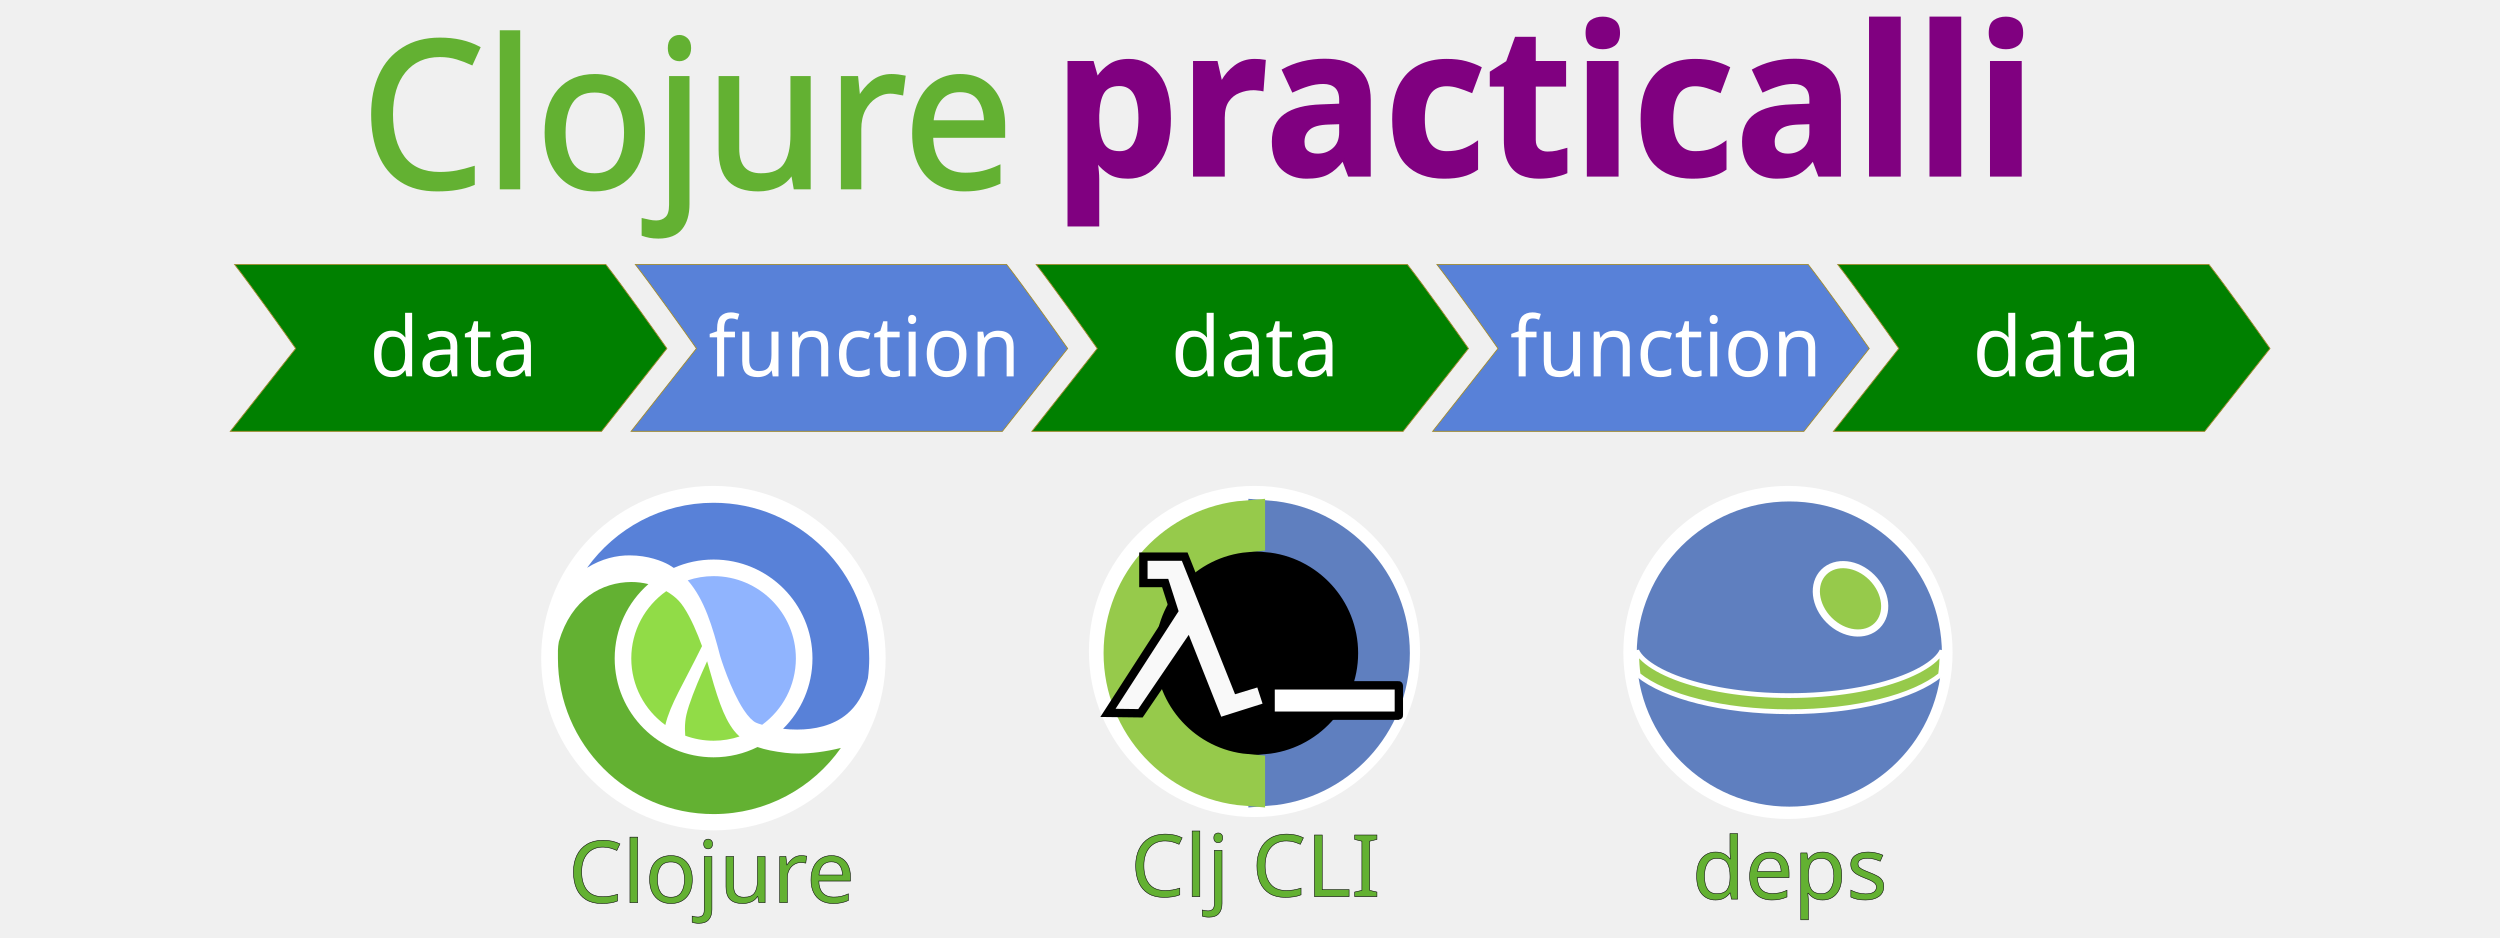
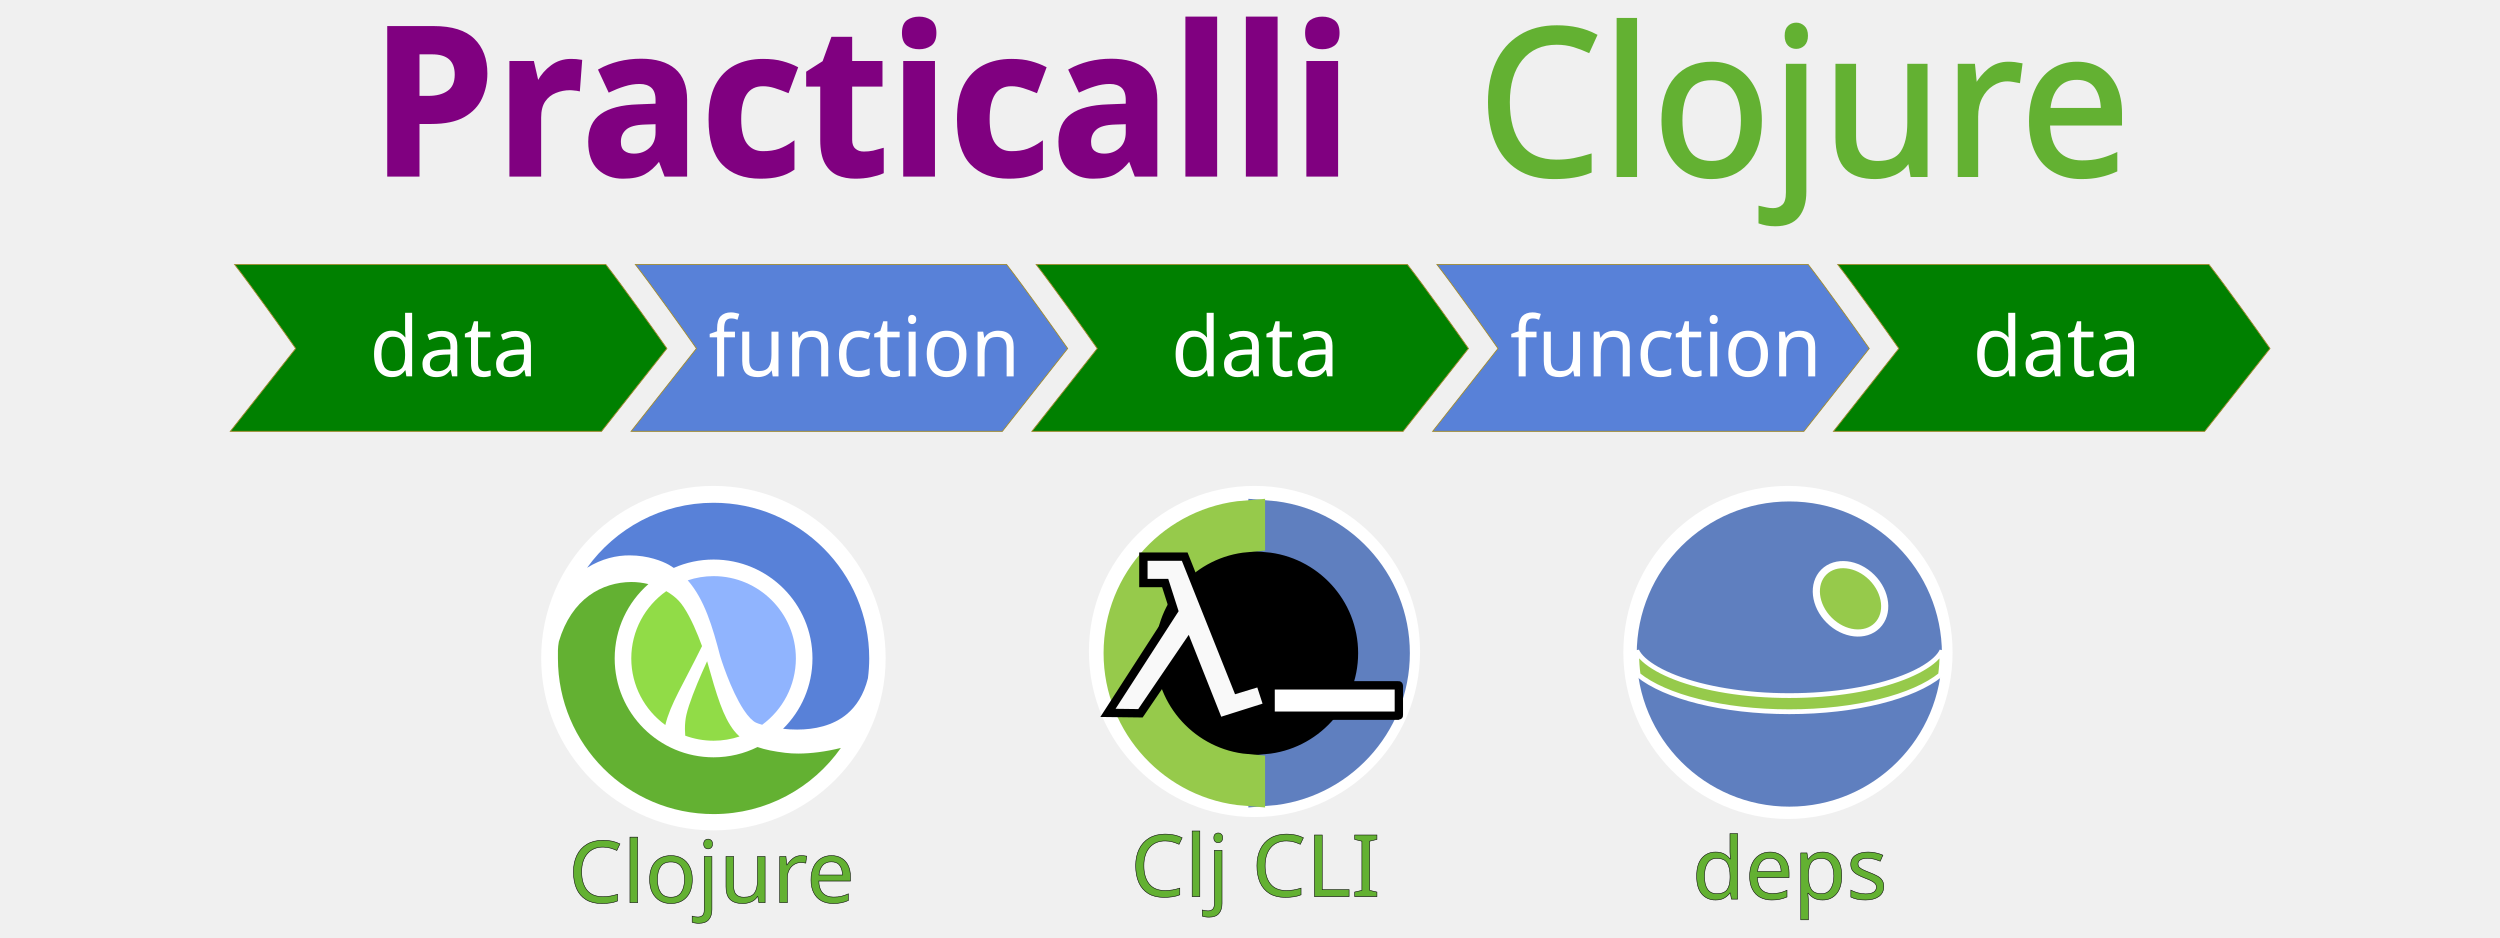
<svg xmlns="http://www.w3.org/2000/svg" xmlns:xlink="http://www.w3.org/1999/xlink" width="800" height="300" viewBox="0 0 211.667 79.375" version="1.1" id="svg8">
  <defs id="defs2">
    <marker orient="auto" refY="0.0" refX="0.0" id="marker6377" style="overflow:visible;">
      <path id="path6375" style="fill-rule:evenodd;stroke-width:0.625;stroke-linejoin:round;stroke:#000000;stroke-opacity:1;fill:#008000;fill-opacity:1" d="M 8.719,4.034 L -2.207,0.016 L 8.719,-4.002 C 6.973,-1.63 6.983,1.616 8.719,4.034 z " transform="scale(1.1) rotate(180) translate(1,0)" />
    </marker>
    <marker orient="auto" refY="0.0" refX="0.0" id="Arrow2Lend" style="overflow:visible;">
      <path id="path5346" style="fill-rule:evenodd;stroke-width:0.625;stroke-linejoin:round;stroke:#000000;stroke-opacity:1;fill:#008000;fill-opacity:1" d="M 8.719,4.034 L -2.207,0.016 L 8.719,-4.002 C 6.973,-1.63 6.983,1.616 8.719,4.034 z " transform="scale(1.1) rotate(180) translate(1,0)" />
    </marker>
    <linearGradient id="linearGradient4221">
      <stop id="stop4223" offset="0" style="stop-color:#c0c0dc;stop-opacity:1" />
      <stop style="stop-color:#c0c0dd;stop-opacity:1" offset="0.114" id="stop4225" />
      <stop id="stop4227" offset="0.479" style="stop-color:#a191bf;stop-opacity:1" />
      <stop id="stop4229" offset="1" style="stop-color:#625681;stop-opacity:1" />
    </linearGradient>
    <linearGradient gradientTransform="matrix(0.4887125,0,0,0.4887125,7.567404,560.782)" xlink:href="#linearGradient4274" id="linearGradient7595" x1="-0.654" y1="934.566" x2="46.893" y2="951.898" gradientUnits="userSpaceOnUse" />
    <linearGradient id="linearGradient4274">
      <stop id="stop4276" offset="0" style="stop-color:#eeeeec;stop-opacity:1" />
      <stop style="stop-color:#eeeeec;stop-opacity:1" offset="0.084" id="stop4181" />
      <stop id="stop4280" offset="0.351" style="stop-color:#eeeeec;stop-opacity:1" />
      <stop id="stop4282" offset="1" style="stop-color:#e0d5d5;stop-opacity:1" />
    </linearGradient>
    <linearGradient xlink:href="#linearGradient7589" id="linearGradient4317" x1="303.644" y1="608.878" x2="396.91" y2="672.258" gradientUnits="userSpaceOnUse" gradientTransform="matrix(0.1922971,0.06206447,-0.1003191,0.1702386,27.9476,914.5521)" />
    <linearGradient id="linearGradient7589">
      <stop id="stop7591" offset="0" style="stop-color:#351347;stop-opacity:1" />
      <stop id="stop7593" offset="1" style="stop-color:#5c3566;stop-opacity:0;" />
    </linearGradient>
    <linearGradient xlink:href="#linearGradient4311" id="linearGradient4301" x1="306.884" y1="425.158" x2="377.032" y2="364.663" gradientUnits="userSpaceOnUse" gradientTransform="matrix(0.07485012,0.08932098,-0.08626544,0.06221301,53.22269,961.6441)" />
    <linearGradient id="linearGradient4311">
      <stop style="stop-color:#351e47;stop-opacity:1" offset="0" id="stop4313" />
      <stop style="stop-color:#5c3566;stop-opacity:0;" offset="1" id="stop4315" />
    </linearGradient>
    <linearGradient xlink:href="#linearGradient4274" id="linearGradient4230" x1="267.654" y1="527.335" x2="329.167" y2="429.496" gradientUnits="userSpaceOnUse" gradientTransform="matrix(0.1515328,0.0143268,-0.0143268,0.1515328,-12.64197,950.2851)" />
    <linearGradient xlink:href="#linearGradient4196" id="linearGradient5577" x1="308.41" y1="511.441" x2="190.849" y2="465.961" gradientUnits="userSpaceOnUse" gradientTransform="matrix(-0.13467,0.03941451,0.04093431,0.1398628,58.64004,937.7004)" />
    <linearGradient id="linearGradient4196">
      <stop style="stop-color:#ffffff;stop-opacity:1" offset="0" id="stop4198" />
      <stop id="stop4200" offset="0.114" style="stop-color:#fffff2;stop-opacity:1" />
      <stop style="stop-color:#d2acd2;stop-opacity:1" offset="0.479" id="stop4202" />
      <stop style="stop-color:#123069;stop-opacity:1" offset="1" id="stop4204" />
    </linearGradient>
    <radialGradient xlink:href="#linearGradient6003" id="radialGradient5136-0-6-65" cx="322.171" cy="472.517" fx="322.171" fy="472.517" r="169" gradientUnits="userSpaceOnUse" gradientTransform="matrix(0.3389967,0.2147401,-0.1968862,0.269826,-1209.226,-630.6322)" />
    <linearGradient id="linearGradient6003">
      <stop id="stop6005" offset="0" style="stop-color:#c2c6db;stop-opacity:1" />
      <stop style="stop-color:#bab1e0;stop-opacity:1" offset="0.34" id="stop6007" />
      <stop style="stop-color:#8d77a3;stop-opacity:1" offset="0.444" id="stop6009" />
      <stop id="stop6011" offset="0.552" style="stop-color:#675a84;stop-opacity:1" />
      <stop id="stop6013" offset="1" style="stop-color:#050846;stop-opacity:1" />
    </linearGradient>
    <radialGradient xlink:href="#linearGradient6003" id="radialGradient5136-0-6-6-8-3-1" cx="322.171" cy="472.517" fx="322.171" fy="472.517" r="169" gradientUnits="userSpaceOnUse" gradientTransform="matrix(0.1902571,0.1047134,-0.1104996,0.1315748,-966.7619,-798.6685)" />
    <radialGradient xlink:href="#linearGradient6003" id="radialGradient5136-0-6-6-8-8-8" cx="322.171" cy="472.517" fx="322.171" fy="472.517" r="169" gradientUnits="userSpaceOnUse" gradientTransform="matrix(0.1361054,0.07855904,-0.0790488,0.09871133,-780.5823,-1164.647)" />
    <radialGradient xlink:href="#linearGradient6003" id="radialGradient5136-0-6-6-8-6" cx="322.171" cy="472.517" fx="322.171" fy="472.517" r="169" gradientUnits="userSpaceOnUse" gradientTransform="matrix(0.184454,0.09675949,-0.1071292,0.1215805,-859.3738,-1098.305)" />
    <radialGradient xlink:href="#linearGradient6003" id="radialGradient5136-0-6-6-2" cx="322.171" cy="472.517" fx="322.171" fy="472.517" r="169" gradientUnits="userSpaceOnUse" gradientTransform="matrix(0.3358231,0.2051248,-0.1950431,0.2577443,-945.1424,-758.6536)" />
    <radialGradient xlink:href="#linearGradient6003" id="radialGradient5136-0-6-65-3" cx="322.171" cy="472.517" fx="322.171" fy="472.517" r="169" gradientUnits="userSpaceOnUse" gradientTransform="matrix(0.3533023,0.2238022,-0.2051948,0.2812126,-702.2763,-398.3032)" />
    <radialGradient xlink:href="#linearGradient6003" id="radialGradient5136-0-6-6-8-3-1-9" cx="322.171" cy="472.517" fx="322.171" fy="472.517" r="169" gradientUnits="userSpaceOnUse" gradientTransform="matrix(0.1982859,0.1091323,-0.1151626,0.1371272,-658.0303,-481.713)" />
    <radialGradient xlink:href="#linearGradient6003" id="radialGradient5136-0-6-6-8-8-8-5" cx="322.171" cy="472.517" fx="322.171" fy="472.517" r="169" gradientUnits="userSpaceOnUse" gradientTransform="matrix(0.141849,0.08187422,-0.08238465,0.1028769,-643.9823,-766.0172)" />
    <radialGradient xlink:href="#linearGradient6003" id="radialGradient5136-0-6-6-2-1" cx="322.171" cy="472.517" fx="322.171" fy="472.517" r="169" gradientUnits="userSpaceOnUse" gradientTransform="matrix(0.3499948,0.2137811,-0.2032739,0.2686211,-680.6067,-453.6625)" />
    <radialGradient xlink:href="#linearGradient6003" id="radialGradient5136-0-6-6-8-6-9" cx="322.171" cy="472.517" fx="322.171" fy="472.517" r="169" gradientUnits="userSpaceOnUse" gradientTransform="matrix(0.192238,0.1008427,-0.1116501,0.1267112,-724.7406,-701.3335)" />
    <radialGradient xlink:href="#linearGradient6003" id="radialGradient5136-0-6-65-2" cx="322.171" cy="472.517" fx="322.171" fy="472.517" r="169" gradientUnits="userSpaceOnUse" gradientTransform="matrix(0.3389967,0.2147401,-0.1968862,0.269826,-1209.226,-630.6322)" />
    <radialGradient xlink:href="#linearGradient6003" id="radialGradient5136-0-6-6-8-3-1-2" cx="322.171" cy="472.517" fx="322.171" fy="472.517" r="169" gradientUnits="userSpaceOnUse" gradientTransform="matrix(0.1902571,0.1047134,-0.1104996,0.1315748,-966.7619,-798.6685)" />
    <radialGradient xlink:href="#linearGradient6003" id="radialGradient5136-0-6-6-8-8-8-0" cx="322.171" cy="472.517" fx="322.171" fy="472.517" r="169" gradientUnits="userSpaceOnUse" gradientTransform="matrix(0.1361054,0.07855904,-0.0790488,0.09871133,-780.5823,-1164.647)" />
    <radialGradient xlink:href="#linearGradient6003" id="radialGradient5136-0-6-6-8-6-2" cx="322.171" cy="472.517" fx="322.171" fy="472.517" r="169" gradientUnits="userSpaceOnUse" gradientTransform="matrix(0.184454,0.09675949,-0.1071292,0.1215805,-859.3738,-1098.305)" />
    <radialGradient xlink:href="#linearGradient6003" id="radialGradient5136-0-6-6-2-3" cx="322.171" cy="472.517" fx="322.171" fy="472.517" r="169" gradientUnits="userSpaceOnUse" gradientTransform="matrix(0.3358231,0.2051248,-0.1950431,0.2577443,-945.1424,-758.6536)" />
    <radialGradient xlink:href="#linearGradient6003" id="radialGradient5136-0-6-65-3-7" cx="322.171" cy="472.517" fx="322.171" fy="472.517" r="169" gradientUnits="userSpaceOnUse" gradientTransform="matrix(0.3533023,0.2238022,-0.2051948,0.2812126,-702.2763,-398.3032)" />
    <radialGradient xlink:href="#linearGradient6003" id="radialGradient5136-0-6-6-8-3-1-9-5" cx="322.171" cy="472.517" fx="322.171" fy="472.517" r="169" gradientUnits="userSpaceOnUse" gradientTransform="matrix(0.1982859,0.1091323,-0.1151626,0.1371272,-658.0303,-481.713)" />
    <radialGradient xlink:href="#linearGradient6003" id="radialGradient5136-0-6-6-8-8-8-5-9" cx="322.171" cy="472.517" fx="322.171" fy="472.517" r="169" gradientUnits="userSpaceOnUse" gradientTransform="matrix(0.141849,0.08187422,-0.08238465,0.1028769,-643.9823,-766.0172)" />
    <radialGradient xlink:href="#linearGradient6003" id="radialGradient5136-0-6-6-2-1-2" cx="322.171" cy="472.517" fx="322.171" fy="472.517" r="169" gradientUnits="userSpaceOnUse" gradientTransform="matrix(0.3499948,0.2137811,-0.2032739,0.2686211,-680.6067,-453.6625)" />
    <radialGradient xlink:href="#linearGradient6003" id="radialGradient5136-0-6-6-8-6-9-2" cx="322.171" cy="472.517" fx="322.171" fy="472.517" r="169" gradientUnits="userSpaceOnUse" gradientTransform="matrix(0.192238,0.1008427,-0.1116501,0.1267112,-724.7406,-701.3335)" />
    <radialGradient gradientTransform="matrix(0.3533023,0.2238022,-0.2051948,0.2812126,-702.2763,-398.3032)" gradientUnits="userSpaceOnUse" r="169" fy="472.517" fx="322.171" cy="472.517" cx="322.171" id="radialGradient5136-0-6-65-3-7-8-4-2" xlink:href="#linearGradient6003" />
    <radialGradient gradientTransform="matrix(0.3499948,0.2137811,-0.2032739,0.2686211,-680.6067,-453.6625)" gradientUnits="userSpaceOnUse" r="169" fy="472.517" fx="322.171" cy="472.517" cx="322.171" id="radialGradient5136-0-6-6-2-1-2-1-8-4" xlink:href="#linearGradient6003" />
    <radialGradient gradientTransform="matrix(0.192238,0.1008427,-0.1116501,0.1267112,-724.7406,-701.3335)" gradientUnits="userSpaceOnUse" r="169" fy="472.517" fx="322.171" cy="472.517" cx="322.171" id="radialGradient5136-0-6-6-8-6-9-2-4-7-1" xlink:href="#linearGradient6003" />
    <radialGradient gradientTransform="matrix(0.1982859,0.1091323,-0.1151626,0.1371272,-658.0303,-481.713)" gradientUnits="userSpaceOnUse" r="169" fy="472.517" fx="322.171" cy="472.517" cx="322.171" id="radialGradient5136-0-6-6-8-3-1-9-5-9-1-8" xlink:href="#linearGradient6003" />
    <radialGradient gradientTransform="matrix(0.141849,0.08187422,-0.08238465,0.1028769,-643.9823,-766.0172)" gradientUnits="userSpaceOnUse" r="169" fy="472.517" fx="322.171" cy="472.517" cx="322.171" id="radialGradient5136-0-6-6-8-8-8-5-9-2-7-5" xlink:href="#linearGradient6003" />
    <marker orient="auto" refY="0" refX="0" id="marker6377-3" style="overflow:visible">
      <path id="path6375-7" style="fill:#008000;fill-opacity:1;fill-rule:evenodd;stroke:#000000;stroke-width:0.625;stroke-linejoin:round;stroke-opacity:1" d="M 8.719,4.034 -2.207,0.016 8.719,-4.002 c -1.745,2.372 -1.735,5.617 -6e-7,8.035 z" transform="matrix(-1.1,0,0,-1.1,-1.1,0)" />
    </marker>
    <marker orient="auto" refY="0" refX="0" id="marker6377-4" style="overflow:visible">
      <path id="path6375-74" style="fill:#008000;fill-opacity:1;fill-rule:evenodd;stroke:#000000;stroke-width:0.625;stroke-linejoin:round;stroke-opacity:1" d="M 8.719,4.034 -2.207,0.016 8.719,-4.002 c -1.745,2.372 -1.735,5.617 -6e-7,8.035 z" transform="matrix(-1.1,0,0,-1.1,-1.1,0)" />
    </marker>
    <marker orient="auto" refY="0" refX="0" id="marker6377-6" style="overflow:visible">
      <path id="path6375-8" style="fill:#008000;fill-opacity:1;fill-rule:evenodd;stroke:#000000;stroke-width:0.625;stroke-linejoin:round;stroke-opacity:1" d="M 8.719,4.034 -2.207,0.016 8.719,-4.002 c -1.745,2.372 -1.735,5.617 -6e-7,8.035 z" transform="matrix(-1.1,0,0,-1.1,-1.1,0)" />
    </marker>
    <marker orient="auto" refY="0" refX="0" id="marker6377-49" style="overflow:visible">
      <path id="path6375-2" style="fill:#008000;fill-opacity:1;fill-rule:evenodd;stroke:#000000;stroke-width:0.625;stroke-linejoin:round;stroke-opacity:1" d="M 8.719,4.034 -2.207,0.016 8.719,-4.002 c -1.745,2.372 -1.735,5.617 -6e-7,8.035 z" transform="matrix(-1.1,0,0,-1.1,-1.1,0)" />
    </marker>
    <marker orient="auto" refY="0" refX="0" id="marker6377-2" style="overflow:visible">
      <path id="path6375-6" style="fill:#008000;fill-opacity:1;fill-rule:evenodd;stroke:#000000;stroke-width:0.625;stroke-linejoin:round;stroke-opacity:1" d="M 8.719,4.034 -2.207,0.016 8.719,-4.002 c -1.745,2.372 -1.735,5.617 -6e-7,8.035 z" transform="matrix(-1.1,0,0,-1.1,-1.1,0)" />
    </marker>
    <marker orient="auto" refY="0" refX="0" id="marker6377-26" style="overflow:visible">
      <path id="path6375-1" style="fill:#008000;fill-opacity:1;fill-rule:evenodd;stroke:#000000;stroke-width:0.625;stroke-linejoin:round;stroke-opacity:1" d="M 8.719,4.034 -2.207,0.016 8.719,-4.002 c -1.745,2.372 -1.735,5.617 -6e-7,8.035 z" transform="matrix(-1.1,0,0,-1.1,-1.1,0)" />
    </marker>
    <marker orient="auto" refY="0" refX="0" id="marker6377-2-6" style="overflow:visible">
      <path id="path6375-6-1" style="fill:#008000;fill-opacity:1;fill-rule:evenodd;stroke:#000000;stroke-width:0.625;stroke-linejoin:round;stroke-opacity:1" d="M 8.719,4.034 -2.207,0.016 8.719,-4.002 c -1.745,2.372 -1.735,5.617 -6e-7,8.035 z" transform="matrix(-1.1,0,0,-1.1,-1.1,0)" />
    </marker>
    <marker orient="auto" refY="0" refX="0" id="marker6377-49-1" style="overflow:visible">
      <path id="path6375-2-5" style="fill:#008000;fill-opacity:1;fill-rule:evenodd;stroke:#000000;stroke-width:0.625;stroke-linejoin:round;stroke-opacity:1" d="M 8.719,4.034 -2.207,0.016 8.719,-4.002 c -1.745,2.372 -1.735,5.617 -6e-7,8.035 z" transform="matrix(-1.1,0,0,-1.1,-1.1,0)" />
    </marker>
    <marker orient="auto" refY="0" refX="0" id="marker6377-9" style="overflow:visible">
      <path id="path6375-84" style="fill:#008000;fill-opacity:1;fill-rule:evenodd;stroke:#000000;stroke-width:0.625;stroke-linejoin:round;stroke-opacity:1" d="M 8.719,4.034 -2.207,0.016 8.719,-4.002 c -1.745,2.372 -1.735,5.617 -6e-7,8.035 z" transform="matrix(-1.1,0,0,-1.1,-1.1,0)" />
    </marker>
  </defs>
  <g id="layer1" transform="translate(-100.7375,-127.9125)" style="display:inline" />
  <g id="layer2" transform="translate(-100.7375,-135.7125)">
-     <g id="g7200" transform="translate(0.2323273)">
-       <text id="text6629" y="147.248" x="240.395" style="font-style:normal;font-variant:normal;font-weight:normal;font-stretch:normal;font-size:4.284px;line-height:125%;font-family:Ubuntu;-inkscape-font-specification:Ubuntu;letter-spacing:0px;word-spacing:0px;display:inline;fill:#800080;fill-opacity:1;stroke:#800080;stroke-width:0.201px;stroke-linecap:butt;stroke-linejoin:miter;stroke-opacity:1" xml:space="preserve" transform="scale(0.9779647,1.022532)">
-         <tspan id="tspan6641" style="font-style:normal;font-variant:normal;font-weight:bold;font-stretch:normal;font-size:17.167px;font-family:'Ubuntu Mono';-inkscape-font-specification:'Ubuntu Mono Bold';text-align:center;text-anchor:middle;fill:#800080;stroke:#800080;stroke-width:0.201px;stroke-opacity:1" y="147.248" x="240.395">practicalli</tspan>
+     <g id="g5742" transform="translate(1.427598)">
+       <text id="text6629" y="147.248" x="180.03" style="font-style:normal;font-variant:normal;font-weight:normal;font-stretch:normal;font-size:4.284px;line-height:125%;font-family:Ubuntu;-inkscape-font-specification:Ubuntu;letter-spacing:0px;word-spacing:0px;display:inline;fill:#800080;fill-opacity:1;stroke:#800080;stroke-width:0.201px;stroke-linecap:butt;stroke-linejoin:miter;stroke-opacity:1" xml:space="preserve" transform="scale(0.9779647,1.022532)">
+         <tspan id="tspan6641" style="font-style:normal;font-variant:normal;font-weight:bold;font-stretch:normal;font-size:17.167px;font-family:'Ubuntu Mono';-inkscape-font-specification:'Ubuntu Mono Bold';text-align:center;text-anchor:middle;fill:#800080;stroke:#800080;stroke-width:0.201px;stroke-opacity:1" y="147.248" x="180.03">Practicalli</tspan>
      </text>
-       <text transform="scale(0.9779647,1.022532)" id="text26365" y="148.265" x="134.003" style="font-style:normal;font-variant:normal;font-weight:500;font-stretch:normal;font-size:17.167px;line-height:125%;font-family:Ubuntu;-inkscape-font-specification:'Ubuntu Medium';letter-spacing:0px;word-spacing:0px;fill:#63b132;fill-opacity:1;stroke:#63b132;stroke-width:0.268px;stroke-linecap:butt;stroke-linejoin:miter;stroke-opacity:1" xml:space="preserve">
-         <tspan style="font-size:16.981px;fill:#63b132;fill-opacity:1;stroke:#63b132;stroke-width:0.268px;stroke-opacity:1" y="148.265" x="134.003" id="tspan26363">Clojure</tspan>
+       <text transform="scale(0.9779647,1.022532)" id="text26365" y="147.248" x="229.473" style="font-style:normal;font-variant:normal;font-weight:500;font-stretch:normal;font-size:17.167px;line-height:125%;font-family:Ubuntu;-inkscape-font-specification:'Ubuntu Medium';letter-spacing:0px;word-spacing:0px;fill:#63b132;fill-opacity:1;stroke:#63b132;stroke-width:0.268px;stroke-linecap:butt;stroke-linejoin:miter;stroke-opacity:1" xml:space="preserve">
+         <tspan style="font-size:16.981px;fill:#63b132;fill-opacity:1;stroke:#63b132;stroke-width:0.268px;stroke-opacity:1" y="147.248" x="229.473" id="tspan26363">Clojure</tspan>
      </text>
    </g>
    <g id="g10781" transform="translate(0,-1.058333)">
      <g transform="matrix(0.4306503,0,0,0.4306503,118.7771,97.13025)" id="g5563">
        <g transform="matrix(0.2645534,0,0,0.2645534,64.50676,187.5762)" id="g21504-0">
          <path d="M 127.999,0 C 57.423,0 0,57.423 0,128.001 0,198.585 57.423,256.005 127.999,256.005 198.577,256.005 256,198.585 256,128.001 256,57.423 198.577,0 127.999,0" id="path8-6" style="fill:#ffffff" />
          <path d="m 123.318,130.303 c -1.15,2.492 -2.419,5.292 -3.733,8.272 -4.645,10.524 -9.789,23.33 -11.668,31.534 -0.675,2.922 -1.093,6.543 -1.085,10.558 0,1.588 0.085,3.257 0.22,4.957 6.567,2.413 13.66,3.74 21.067,3.753 6.743,-0.013 13.221,-1.127 19.284,-3.143 -1.425,-1.303 -2.785,-2.692 -4.023,-4.257 -8.22,-10.482 -12.806,-25.844 -20.062,-51.674" id="path10-8" style="fill:#91dc47" />
          <path d="m 92.97,78.225 c -15.699,11.064 -25.972,29.312 -26.011,49.992 0.039,20.371 10.003,38.383 25.307,49.493 3.754,-15.637 13.164,-29.955 27.275,-58.655 -0.838,-2.302 -1.793,-4.822 -2.862,-7.469 -3.909,-9.806 -9.551,-21.194 -14.586,-26.351 -2.567,-2.694 -5.682,-5.022 -9.123,-7.01" id="path12-9" style="fill:#91dc47" />
          <path d="m 181.394,198.367 c -8.1,-1.015 -14.785,-2.24 -20.633,-4.303 -9.836,4.884 -20.913,7.643 -32.642,7.643 -40.584,0 -73.483,-32.894 -73.488,-73.49 0,-22.027 9.704,-41.773 25.056,-55.24 -4.106,-0.992 -8.388,-1.571 -12.762,-1.563 -21.562,0.203 -44.323,12.136 -53.799,44.363 -0.886,4.691 -0.675,8.238 -0.675,12.442 0,63.885 51.791,115.676 115.671,115.676 39.122,0 73.682,-19.439 94.611,-49.169 -11.32,2.821 -22.206,4.17 -31.528,4.199 -3.494,0 -6.774,-0.187 -9.811,-0.558" id="path14-2" style="fill:#63b132" />
          <path d="m 159.658,175.953 c 0.714,0.354 2.333,0.932 4.586,1.571 15.157,-11.127 25.007,-29.05 25.046,-49.307 h -0.006 c -0.057,-33.771 -27.386,-61.096 -61.165,-61.163 -6.714,0.013 -13.164,1.121 -19.203,3.122 12.419,14.156 18.391,34.386 24.168,56.515 0.003,0.01 0.008,0.018 0.01,0.026 0.011,0.018 1.848,6.145 5.002,14.274 3.132,8.118 7.594,18.168 12.46,25.492 3.195,4.908 6.709,8.435 9.102,9.47" id="path16-6" style="fill:#90b4fe" />
          <path d="m 128.122,12.541 c -38.744,0 -73.016,19.073 -94.008,48.318 10.925,-6.842 22.08,-9.31 31.815,-9.222 13.446,0.039 24.017,4.208 29.089,7.06 1.225,0.706 2.388,1.466 3.527,2.247 9.05,-3.986 19.05,-6.215 29.574,-6.215 40.589,0.005 73.493,32.899 73.499,73.488 h -0.006 c 0,20.464 -8.37,38.967 -21.863,52.291 3.312,0.371 6.844,0.602 10.451,0.584 12.811,0.006 26.658,-2.821 37.039,-11.552 6.769,-5.702 12.44,-14.051 15.585,-26.569 0.615,-4.835 0.969,-9.75 0.969,-14.752 0,-63.882 -51.786,-115.678 -115.671,-115.678" id="path18-6" style="fill:#5881d8" />
        </g>
        <text id="text26365-4" y="269.511" x="69.821" style="font-style:normal;font-variant:normal;font-weight:500;font-stretch:normal;font-size:16.933px;line-height:125%;font-family:Ubuntu;-inkscape-font-specification:'Ubuntu Medium';letter-spacing:0px;word-spacing:0px;fill:#63b132;fill-opacity:1;stroke:#000000;stroke-width:0.106;stroke-linecap:butt;stroke-linejoin:miter;stroke-miterlimit:4;stroke-dasharray:none;stroke-opacity:1" xml:space="preserve">
          <tspan style="font-size:16.933px;fill:#63b132;fill-opacity:1;stroke:#000000;stroke-width:0.106;stroke-miterlimit:4;stroke-dasharray:none;stroke-opacity:1" y="269.511" x="69.821" id="tspan26363-95">Clojure</tspan>
        </text>
      </g>
      <g transform="matrix(0.4306503,0,0,0.4306503,82.79565,96.60925)" id="g5597">
        <g transform="translate(-111.651,140.1117)" id="g18565">
          <circle style="display:inline;opacity:1;fill:#000000;fill-opacity:1;stroke:#ffffff;stroke-width:7.071;stroke-linejoin:miter;stroke-miterlimit:10;stroke-dasharray:none;stroke-dashoffset:0;stroke-opacity:1" id="path7398-9-5" cx="399.95" cy="81.227" r="29.017" />
          <path style="fill:#5f7fbf;stroke:#5f7fbf;stroke-width:7.522;stroke-miterlimit:10;stroke-dasharray:none" stroke-miterlimit="10" d="m 402.506,55.288 v 2.661 c 12.075,1.072 21.581,11.254 21.581,23.607 0,12.353 -9.506,22.535 -21.581,23.607 v 2.661 c 13.545,-1.086 24.229,-12.446 24.229,-26.268 0,-13.823 -10.685,-25.183 -24.229,-26.268 z" id="path947-7-6-9-6-3-0" />
          <path style="fill:#96ca4b;stroke:#96ca4b;stroke-width:7.522;stroke-miterlimit:10;stroke-dasharray:none" stroke-miterlimit="10" d="m 398.269,105.15 c -12.075,-1.072 -21.581,-11.254 -21.581,-23.607 0,-12.353 9.506,-22.521 21.581,-23.594 v -2.661 c -13.545,1.086 -24.229,12.446 -24.229,26.268 0,13.823 10.685,25.183 24.229,26.268 z" id="path945-2-0-2-3-6-3" />
          <polygon id="polygon4693-5-0-6" points="140.3,1880 500.4,1884.5 1024.9,1112.3 1368.5,1979.8 1912,1807.7 1825.5,1540.3 1576,1616.4 990.9,146 533,146 533,439 774.5,439 872.5,744.9 168.3,1836.6 " class="st1" style="display:inline;fill:#f9f9f9;fill-opacity:1;stroke:#000000;stroke-width:92.722;stroke-miterlimit:4;stroke-dasharray:none;stroke-opacity:1" transform="matrix(0.01774149,0,0,0.01771528,368.6489,59.99467)" />
          <rect style="display:inline;fill:#ffffff;fill-opacity:1;stroke:#000000;stroke-width:1.639;stroke-linejoin:bevel;stroke-miterlimit:4;stroke-dasharray:none;stroke-dashoffset:0;stroke-opacity:1" id="rect5148-3-6-1" width="25.213" height="5.966" x="403.118" y="87.884" rx="0.031" ry="0.061" />
        </g>
        <text id="text26365-61-5" y="269.511" x="263.905" style="font-style:normal;font-variant:normal;font-weight:500;font-stretch:normal;font-size:16.933px;line-height:125%;font-family:Ubuntu;-inkscape-font-specification:'Ubuntu Medium';letter-spacing:0px;word-spacing:0px;fill:#63b132;fill-opacity:1;stroke:#000000;stroke-width:0.106;stroke-linecap:butt;stroke-linejoin:miter;stroke-miterlimit:4;stroke-dasharray:none;stroke-opacity:1" xml:space="preserve">
          <tspan style="font-size:16.933px;fill:#63b132;fill-opacity:1;stroke:#000000;stroke-width:0.106;stroke-miterlimit:4;stroke-dasharray:none;stroke-opacity:1" y="269.511" x="263.905" id="tspan26363-5-4">Clj CLI</tspan>
        </text>
      </g>
      <g transform="matrix(0.4306503,0,0,0.4306503,155.4443,96.82736)" id="g5587">
        <g id="g27457" transform="translate(-65.61667,120.9665)">
          <ellipse style="display:inline;opacity:1;fill:#000000;fill-opacity:1;stroke:#ffffff;stroke-width:7.071;stroke-linejoin:miter;stroke-miterlimit:10;stroke-dasharray:none;stroke-dashoffset:0;stroke-opacity:1" id="path7398-9-5-7" cx="290.1" cy="100.055" rx="28.828" ry="29.206" />
          <g id="g17572" transform="matrix(0.4429524,0,0,0.4429524,152.2447,-85.97805)">
            <path id="path17488" d="m 379.563,420.701 c 0,37.41 -30.32,67.733 -67.733,67.733 -37.405,0 -67.733,-30.324 -67.733,-67.733 0,-37.41 30.328,-67.733 67.733,-67.733 37.414,0 67.733,30.324 67.733,67.733 z" style="fill:#5f7fbf;fill-opacity:1;stroke-width:0.265" />
            <path id="path17490" d="m 378.943,429.936 c 0.405,-3.022 0.62,-6.102 0.62,-9.236 0,-0.517 -0.008,-1.029 -0.016,-1.538 -0.513,1.228 -1.596,2.633 -3.134,4.039 -3.134,2.852 -7.987,5.594 -14.039,7.929 -6.466,2.489 -14.039,4.457 -22.506,5.837 -8.872,1.443 -18.298,2.175 -28.038,2.175 -9.732,0 -19.166,-0.732 -28.029,-2.175 -8.475,-1.381 -16.049,-3.349 -22.506,-5.837 -6.052,-2.336 -10.906,-5.077 -14.039,-7.929 -1.546,-1.405 -2.621,-2.811 -3.142,-4.039 -0.009,0.508 -0.017,1.021 -0.017,1.538 0,3.134 0.215,6.213 0.628,9.236 11.906,9.674 37.48,16.367 67.105,16.367 29.625,0 55.199,-6.693 67.113,-16.367 z" style="fill:#96ca4b;fill-opacity:1;stroke:#ffffff;stroke-width:2.117;stroke-miterlimit:4;stroke-dasharray:none" />
            <path id="path17492" d="m 348.466,386.706 c 6.548,6.544 7.607,16.098 2.373,21.332 -5.234,5.234 -14.784,4.175 -21.332,-2.373 -6.548,-6.54 -7.607,-16.094 -2.373,-21.332 5.242,-5.234 14.792,-4.175 21.332,2.373 z" style="fill:#96ca4b;fill-opacity:1;stroke:#ffffff;stroke-width:3.175;stroke-miterlimit:4;stroke-dasharray:none" />
          </g>
        </g>
        <text id="text26365-61" y="269.519" x="205.597" style="font-style:normal;font-variant:normal;font-weight:500;font-stretch:normal;font-size:16.933px;line-height:125%;font-family:Ubuntu;-inkscape-font-specification:'Ubuntu Medium';letter-spacing:0px;word-spacing:0px;fill:#63b132;fill-opacity:1;stroke:#000000;stroke-width:0.106;stroke-linecap:butt;stroke-linejoin:miter;stroke-miterlimit:4;stroke-dasharray:none;stroke-opacity:1" xml:space="preserve">
          <tspan style="font-size:16.933px;fill:#63b132;fill-opacity:1;stroke:#000000;stroke-width:0.106;stroke-miterlimit:4;stroke-dasharray:none;stroke-opacity:1" y="269.519" x="205.597" id="tspan26363-5">deps</tspan>
        </text>
      </g>
    </g>
    <g id="g10723" transform="translate(-165.7615,74.34792)">
      <g transform="translate(-0.5233185)" id="g10448">
        <path style="opacity:1;fill:#5881d8;fill-opacity:1;stroke:#a0892c;stroke-width:0.075;stroke-linejoin:miter;stroke-miterlimit:4;stroke-dasharray:none;stroke-dashoffset:0;stroke-opacity:0.992" d="m 320.821,83.76 c 1.468,1.889 4.325,5.897 5.169,7.111 l -5.531,7.013 h 31.427 l 5.531,-7.013 c -0.844,-1.214 -3.701,-5.222 -5.169,-7.111 z" id="path10371" />
        <text xml:space="preserve" style="font-style:normal;font-variant:normal;font-weight:normal;font-stretch:normal;font-size:3.457px;line-height:125%;font-family:Ubuntu;-inkscape-font-specification:Ubuntu;letter-spacing:0px;word-spacing:0px;fill:#000000;fill-opacity:1;stroke:none;stroke-width:0.162px;stroke-linecap:butt;stroke-linejoin:miter;stroke-opacity:1" x="334.372" y="91.178" id="text4895-1-9-8-3" transform="scale(0.9779647,1.022532)">
          <tspan id="tspan4893-2-2-7-9" x="334.372" y="91.178" style="font-style:normal;font-variant:normal;font-weight:normal;font-stretch:normal;font-size:6.914px;font-family:'Ubuntu Mono';-inkscape-font-specification:'Ubuntu Mono';fill:#ffffff;stroke-width:0.162px">function</tspan>
        </text>
      </g>
      <g transform="translate(8.0615374e-6,-0.043987)" id="g10453">
        <path style="opacity:1;fill:#008000;fill-opacity:1;stroke:#a0892c;stroke-width:0.075;stroke-linejoin:miter;stroke-miterlimit:4;stroke-dasharray:none;stroke-dashoffset:0;stroke-opacity:0.992" d="m 286.365,83.804 c 1.468,1.889 4.325,5.897 5.169,7.111 l -5.531,7.013 h 31.427 l 5.531,-7.013 c -0.844,-1.214 -3.701,-5.222 -5.169,-7.111 z" id="path10371-8" />
        <text xml:space="preserve" style="font-style:normal;font-variant:normal;font-weight:normal;font-stretch:normal;font-size:3.457px;line-height:125%;font-family:Ubuntu;-inkscape-font-specification:Ubuntu;letter-spacing:0px;word-spacing:0px;fill:#000000;fill-opacity:1;stroke:none;stroke-width:0.162px;stroke-linecap:butt;stroke-linejoin:miter;stroke-opacity:1" x="304.51" y="91.221" id="text4895-1-9-2-12" transform="scale(0.9779647,1.022532)">
          <tspan id="tspan4893-2-2-72-9" x="304.51" y="91.221" style="font-style:normal;font-variant:normal;font-weight:normal;font-stretch:normal;font-size:6.914px;font-family:'Ubuntu Mono';-inkscape-font-specification:'Ubuntu Mono';fill:#ffffff;stroke-width:0.162px">data</tspan>
        </text>
      </g>
      <g id="g10448-3" transform="translate(67.34231)">
        <path style="opacity:1;fill:#5881d8;fill-opacity:1;stroke:#a0892c;stroke-width:0.075;stroke-linejoin:miter;stroke-miterlimit:4;stroke-dasharray:none;stroke-dashoffset:0;stroke-opacity:0.992" d="m 320.821,83.76 c 1.468,1.889 4.325,5.897 5.169,7.111 l -5.531,7.013 h 31.427 l 5.531,-7.013 c -0.844,-1.214 -3.701,-5.222 -5.169,-7.111 z" id="path10371-9" />
        <text xml:space="preserve" style="font-style:normal;font-variant:normal;font-weight:normal;font-stretch:normal;font-size:3.457px;line-height:125%;font-family:Ubuntu;-inkscape-font-specification:Ubuntu;letter-spacing:0px;word-spacing:0px;fill:#000000;fill-opacity:1;stroke:none;stroke-width:0.162px;stroke-linecap:butt;stroke-linejoin:miter;stroke-opacity:1" x="334.372" y="91.178" id="text4895-1-9-8-3-0" transform="scale(0.9779647,1.022532)">
          <tspan id="tspan4893-2-2-7-9-8" x="334.372" y="91.178" style="font-style:normal;font-variant:normal;font-weight:normal;font-stretch:normal;font-size:6.914px;font-family:'Ubuntu Mono';-inkscape-font-specification:'Ubuntu Mono';fill:#ffffff;stroke-width:0.162px">function</tspan>
        </text>
      </g>
      <g transform="translate(67.86563,-0.043987)" id="g10453-8">
        <path style="opacity:1;fill:#008000;fill-opacity:1;stroke:#a0892c;stroke-width:0.075;stroke-linejoin:miter;stroke-miterlimit:4;stroke-dasharray:none;stroke-dashoffset:0;stroke-opacity:0.992" d="m 286.365,83.804 c 1.468,1.889 4.325,5.897 5.169,7.111 l -5.531,7.013 h 31.427 l 5.531,-7.013 c -0.844,-1.214 -3.701,-5.222 -5.169,-7.111 z" id="path10371-8-5" />
        <text xml:space="preserve" style="font-style:normal;font-variant:normal;font-weight:normal;font-stretch:normal;font-size:3.457px;line-height:125%;font-family:Ubuntu;-inkscape-font-specification:Ubuntu;letter-spacing:0px;word-spacing:0px;fill:#000000;fill-opacity:1;stroke:none;stroke-width:0.162px;stroke-linecap:butt;stroke-linejoin:miter;stroke-opacity:1" x="304.51" y="91.221" id="text4895-1-9-2-12-0" transform="scale(0.9779647,1.022532)">
          <tspan id="tspan4893-2-2-72-9-9" x="304.51" y="91.221" style="font-style:normal;font-variant:normal;font-weight:normal;font-stretch:normal;font-size:6.914px;font-family:'Ubuntu Mono';-inkscape-font-specification:'Ubuntu Mono';fill:#ffffff;stroke-width:0.162px">data</tspan>
        </text>
      </g>
      <g transform="translate(135.7313,-0.043987)" id="g10453-6">
        <path style="opacity:1;fill:#008000;fill-opacity:1;stroke:#a0892c;stroke-width:0.075;stroke-linejoin:miter;stroke-miterlimit:4;stroke-dasharray:none;stroke-dashoffset:0;stroke-opacity:0.992" d="m 286.365,83.804 c 1.468,1.889 4.325,5.897 5.169,7.111 l -5.531,7.013 h 31.427 l 5.531,-7.013 c -0.844,-1.214 -3.701,-5.222 -5.169,-7.111 z" id="path10371-8-3" />
        <text xml:space="preserve" style="font-style:normal;font-variant:normal;font-weight:normal;font-stretch:normal;font-size:3.457px;line-height:125%;font-family:Ubuntu;-inkscape-font-specification:Ubuntu;letter-spacing:0px;word-spacing:0px;fill:#000000;fill-opacity:1;stroke:none;stroke-width:0.162px;stroke-linecap:butt;stroke-linejoin:miter;stroke-opacity:1" x="304.51" y="91.221" id="text4895-1-9-2-12-8" transform="scale(0.9779647,1.022532)">
          <tspan id="tspan4893-2-2-72-9-5" x="304.51" y="91.221" style="font-style:normal;font-variant:normal;font-weight:normal;font-stretch:normal;font-size:6.914px;font-family:'Ubuntu Mono';-inkscape-font-specification:'Ubuntu Mono';fill:#ffffff;stroke-width:0.162px">data</tspan>
        </text>
      </g>
    </g>
  </g>
</svg>
